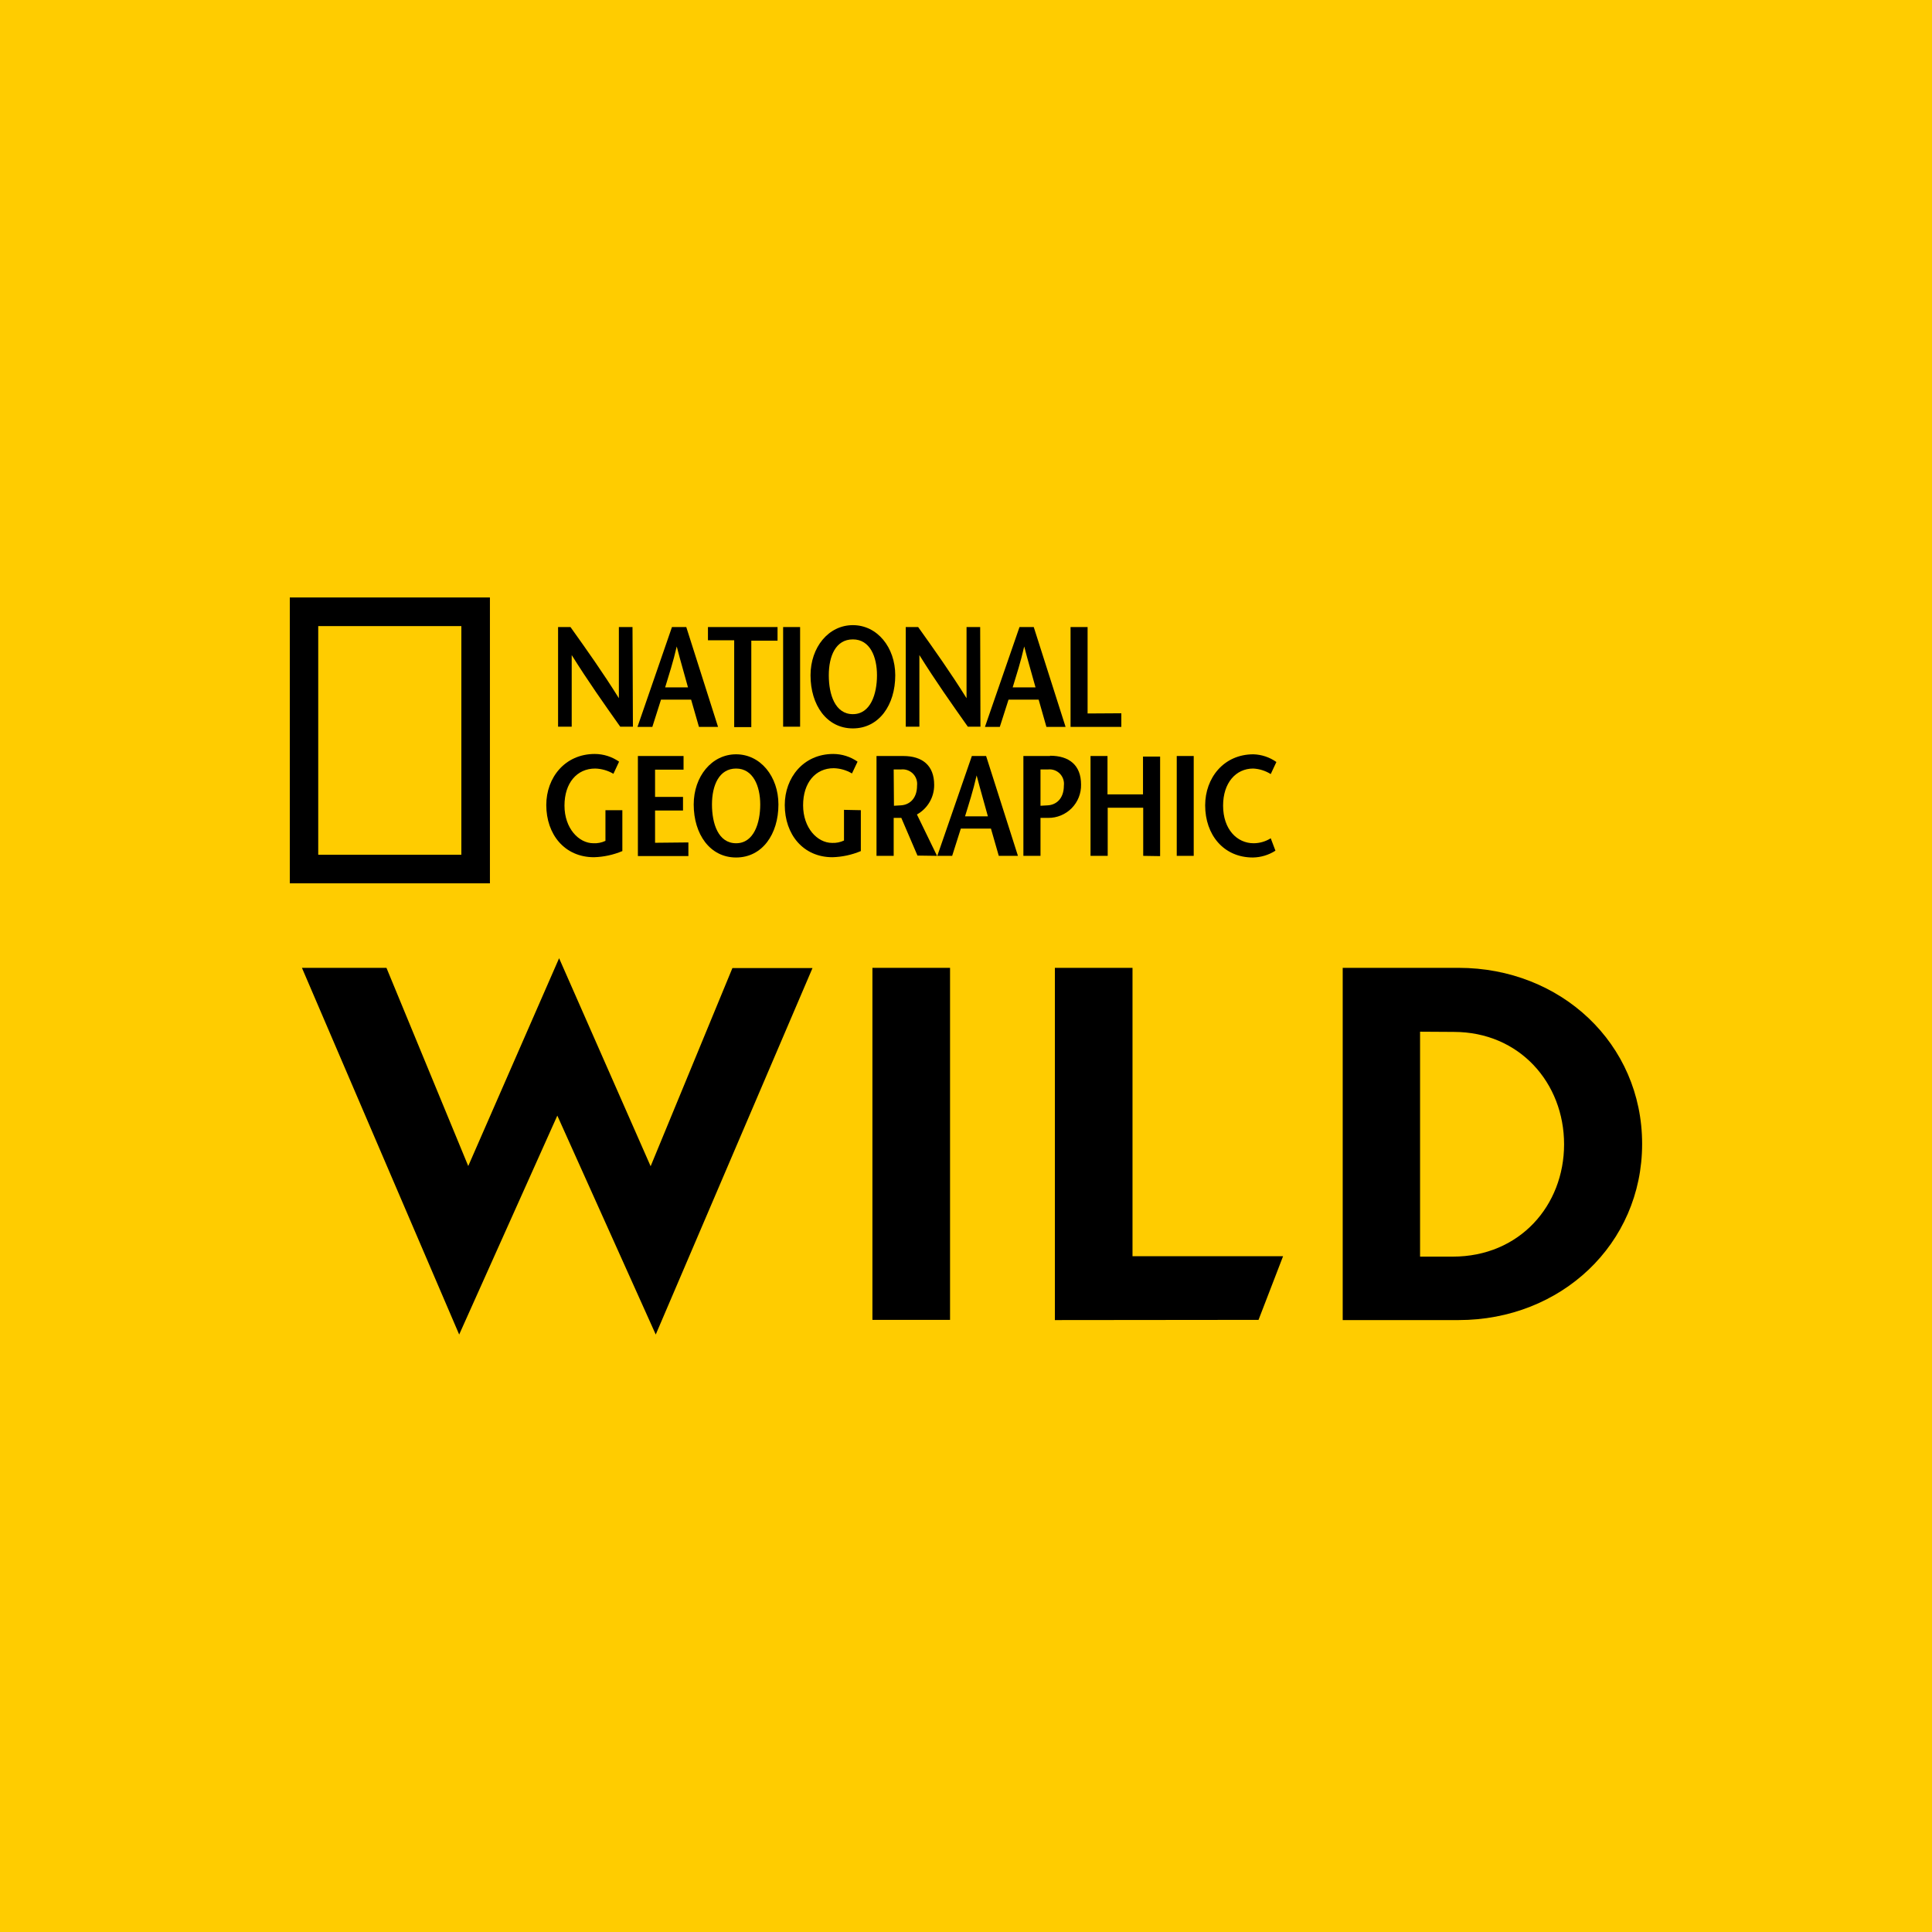
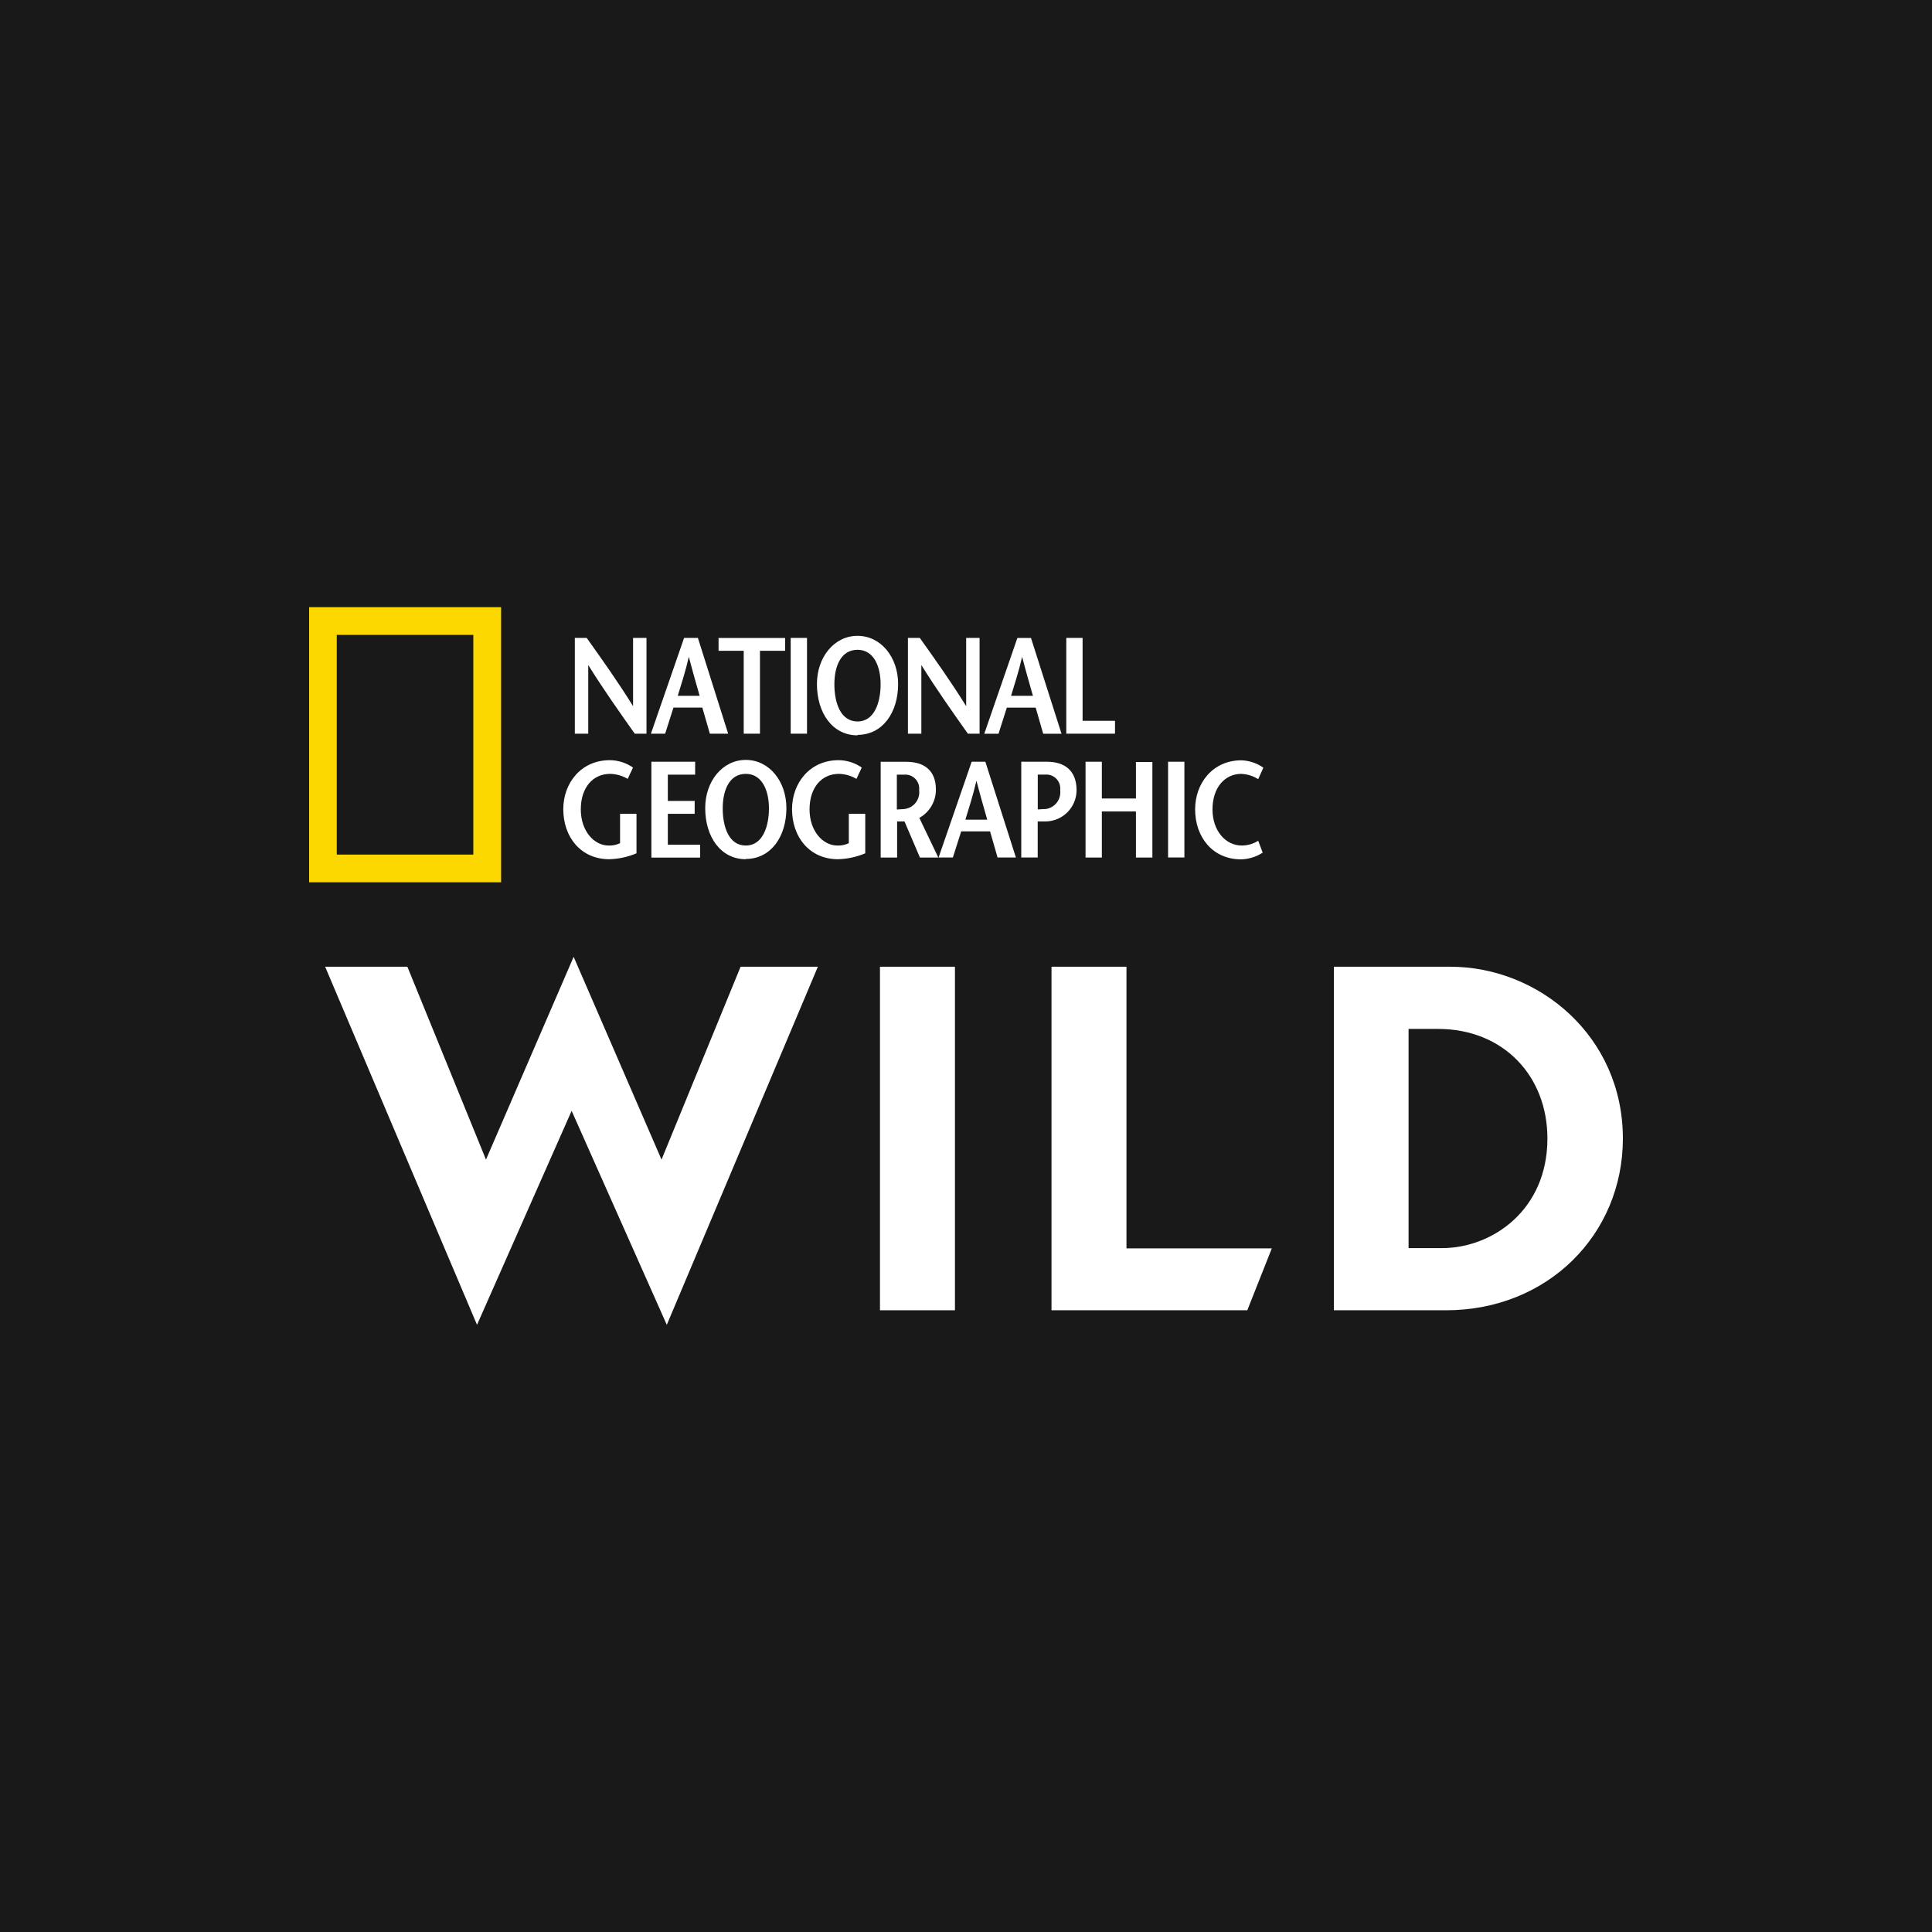
- <svg xmlns="http://www.w3.org/2000/svg" viewBox="0 0 283.46 283.46">
-   <defs>
-     <style>.cls-1{fill:#fc0;}</style>
-   </defs>
-   <g id="Layer_2" data-name="Layer 2">
-     <g id="National_Geographic" data-name="National Geographic">
-       <g id="natgeowild">
-         <rect class="cls-1" width="283.46" height="283.46" />
-         <g id="logo">
-           <path d="M67.69,125.41h-21V91.86h21ZM42.52,129.6H71.88V87.66H42.52Z" />
-           <path d="M92.86,106.62H91c-2.39-3.37-4.75-6.72-7.12-10.51h0v10.51h-2V92h1.82c2.39,3.35,4.75,6.67,7.1,10.44h0V92h2Z" />
-           <path d="M98.59,92l-5.06,14.65h2.18l1.27-4h4.42l1.15,4h2.8L100.69,92Zm-1,8.85c.58-1.92,1.17-3.7,1.7-6h0c.58,2.26,1.11,4,1.65,6Z" />
-           <path d="M103.87,92h10.21v2h-3.85v12.68h-2.51V93.94h-3.85Z" />
-           <path d="M114.9,99.3v7.32h2.49V92H114.9Z" />
-           <path d="M125.13,106.87c3.83,0,6.22-3.42,6.22-7.79,0-4.1-2.64-7.36-6.22-7.36s-6.21,3.26-6.21,7.36c0,4.37,2.38,7.79,6.21,7.79m0-2.09c-2.61,0-3.53-2.89-3.53-5.7s1-5.27,3.53-5.27,3.54,2.57,3.54,5.27-.92,5.7-3.54,5.7" />
-           <path d="M143.85,106.62H142c-2.38-3.37-4.75-6.72-7.11-10.51h0v10.51h-2V92h1.82c2.39,3.35,4.75,6.67,7.1,10.44h0V92h2Z" />
-           <path d="M149.58,92l-5.07,14.65h2.18l1.28-4h4.42l1.14,4h2.81L151.67,92Zm-1,8.85c.58-1.92,1.17-3.7,1.69-6h0c.59,2.26,1.11,4,1.66,6Z" />
-           <path d="M164.52,104.65v2h-7.45V92h2.5v12.68Z" />
-           <path d="M91.31,118.87v6a11.6,11.6,0,0,1-4.16.9c-4.32,0-7-3.35-7-7.66,0-4,2.72-7.49,7.12-7.49a6.26,6.26,0,0,1,3.56,1.13L90,113.53a5.54,5.54,0,0,0-2.68-.77c-2.68,0-4.5,2.12-4.5,5.44s2.09,5.52,4.25,5.52a3.7,3.7,0,0,0,1.76-.35v-4.5Z" />
-           <path d="M101,123.6v2H93.59V110.92h6.7v2H96.11v4h4.1v2h-4.1v4.73Z" />
-           <path d="M108,125.81c3.83,0,6.21-3.41,6.21-7.78,0-4.1-2.63-7.36-6.21-7.36s-6.22,3.26-6.22,7.36c0,4.37,2.39,7.78,6.22,7.78m0-2.09c-2.62,0-3.54-2.88-3.54-5.69s1.05-5.27,3.54-5.27,3.54,2.57,3.54,5.27-.92,5.69-3.54,5.69" />
-           <path d="M126.3,118.87v6a11.6,11.6,0,0,1-4.16.9c-4.31,0-7-3.35-7-7.66,0-4,2.73-7.49,7.12-7.49a6.26,6.26,0,0,1,3.56,1.13l-.82,1.73a5.51,5.51,0,0,0-2.68-.77c-2.67,0-4.49,2.12-4.49,5.44s2.09,5.52,4.25,5.52a3.68,3.68,0,0,0,1.75-.35v-4.5Z" />
-           <path d="M137.48,125.57l-2.95-6.07a4.92,4.92,0,0,0,2.53-4.35c0-2.85-1.74-4.23-4.54-4.23H128.6v14.65h2.52V120h1.12l2.37,5.53Zm-6.36-12.68h1.1a2.13,2.13,0,0,1,2.33,2.36c0,2-1.19,2.85-2.39,2.91l-1,.06Z" />
-           <path d="M142.59,110.92l-5.07,14.65h2.18l1.27-4h4.42l1.15,4h2.81l-4.67-14.65Zm-1,8.85c.59-1.92,1.17-3.7,1.7-6h0c.59,2.26,1.11,4,1.65,6Z" />
-           <path d="M153.71,118.16l-1.05.06v-5.33h1.13a2.11,2.11,0,0,1,2.3,2.36c0,2-1.19,2.85-2.38,2.91m.35-7.24h-3.91v14.65h2.51V120h1.13a4.78,4.78,0,0,0,4.82-4.89c0-2.85-1.74-4.23-4.55-4.23" />
-           <path d="M167.73,125.57v-7.06h-5.21v7.06H160V110.92h2.49v5.63h5.21V111h2.51v14.61Z" />
-           <path d="M175.14,125.57V110.92h-2.49v14.65Z" />
-           <path d="M186.44,113.57a5.35,5.35,0,0,0-2.57-.81c-2.56,0-4.42,2.11-4.42,5.44,0,3.48,2.05,5.52,4.48,5.52a4.73,4.73,0,0,0,2.51-.73l.69,1.82a6.29,6.29,0,0,1-3.31,1c-4.31,0-7-3.34-7-7.65,0-4,2.7-7.49,7.08-7.49a6.17,6.17,0,0,1,3.37,1.13Z" />
-           <path d="M95.46,171.11l12-29.08h11.75l-23,53.77L81.77,163.68,67.37,195.8,44.3,142H56.7l12,29.08,13.33-30.49Z" />
-           <path d="M128,142h11.39v51.65H128Z" />
-           <path d="M154.77,193.68V142h11.39v42.31h22.09l-3.6,9.34Z" />
-           <path d="M208.35,151.37v33h4.8c9.81,0,16.33-7.5,16.33-16.48s-6.52-16.49-16.19-16.49ZM214,142c15,0,26.93,11.11,26.93,25.83S229,193.68,214,193.68H197V142Z" />
-         </g>
-       </g>
-     </g>
-   </g>
+ <svg xmlns="http://www.w3.org/2000/svg" width="250" height="250" viewBox="0 0 250 250" fill="none">
+   <rect width="250" height="250" fill="#191919" />
+   <path d="M40 114.169V78.569H64.842V114.169H40ZM61.247 110.583V82.155H43.577V110.583H61.247Z" fill="#FCD800" />
+   <path d="M83.673 94.937H82.136C80.122 92.089 78.116 89.258 76.119 86.054V94.937H74.383V82.546H75.919C77.934 85.377 79.94 88.19 81.919 91.377V82.546H83.656V94.937H83.673Z" fill="white" />
+   <path d="M87.702 90.04C88.197 88.416 88.692 86.905 89.135 84.995C89.63 86.905 90.073 88.416 90.533 90.04H87.702ZM88.518 82.555L84.229 94.937H86.07L87.146 91.559H90.88L91.853 94.937H94.223L90.307 82.546H88.57L88.518 82.555Z" fill="white" />
+   <path d="M96.237 94.937V84.213H92.981V82.555H101.595V84.213H98.339V94.937H96.212H96.237Z" fill="white" />
+   <path d="M102.316 94.937V82.546H104.426V94.937H102.316Z" fill="white" />
+   <path d="M110.964 93.357C108.75 93.357 107.968 90.917 107.968 88.546C107.968 86.176 108.837 84.083 110.964 84.083C113.091 84.083 113.951 86.263 113.951 88.546C113.951 90.83 113.178 93.357 110.964 93.357ZM110.964 95.093C114.203 95.093 116.217 92.211 116.217 88.511C116.217 85.038 113.986 82.277 110.964 82.277C107.942 82.277 105.711 85.038 105.711 88.511C105.711 92.263 107.725 95.154 110.964 95.154V95.093Z" fill="white" />
+   <path d="M126.776 94.937H125.239C123.225 92.089 121.219 89.258 119.222 86.054V94.937H117.485V82.546H119.022C121.036 85.377 123.042 88.19 125.022 91.377V82.546H126.758V94.937H126.776Z" fill="white" />
+   <path d="M130.831 90.04C131.326 88.416 131.821 86.905 132.263 84.995C132.758 86.905 133.201 88.416 133.662 90.04H130.796H130.831ZM131.647 82.555L127.366 94.946H129.207L130.284 91.568H134.017L134.99 94.946H137.36L133.41 82.555H131.673H131.647Z" fill="white" />
+   <path d="M137.977 82.546H140.087V93.27H144.281V94.937H137.977V82.546Z" fill="white" />
+   <path d="M82.362 105.305V110.419C81.245 110.891 80.049 111.15 78.837 111.183C75.19 111.183 72.889 108.352 72.889 104.706C72.889 101.328 75.19 98.367 78.906 98.367C79.981 98.373 81.029 98.706 81.91 99.322L81.225 100.789C80.538 100.379 79.757 100.155 78.959 100.138C76.692 100.138 75.155 101.927 75.155 104.74C75.155 107.554 76.892 109.412 78.75 109.412C79.262 109.434 79.772 109.329 80.235 109.108V105.305H82.362Z" fill="white" />
+   <path d="M89.96 100.242H86.417V103.637H89.89V105.305H86.417V109.307H90.594V110.975H84.29V98.567H89.951V100.234L89.96 100.242Z" fill="white" />
+   <path d="M96.507 109.412C94.293 109.412 93.52 106.972 93.52 104.601C93.52 102.231 94.388 100.138 96.507 100.138C98.626 100.138 99.502 102.318 99.502 104.601C99.502 106.885 98.721 109.412 96.507 109.412ZM96.507 111.148C99.745 111.148 101.76 108.265 101.76 104.567C101.76 101.093 99.528 98.332 96.507 98.332C93.485 98.332 91.254 101.093 91.254 104.567C91.254 108.3 93.268 111.183 96.507 111.183V111.148Z" fill="white" />
+   <path d="M111.963 105.305V110.419C110.845 110.891 109.65 111.15 108.437 111.183C104.79 111.183 102.489 108.352 102.489 104.706C102.489 101.328 104.79 98.367 108.507 98.367C109.582 98.373 110.63 98.706 111.511 99.322L110.825 100.789C110.139 100.379 109.358 100.155 108.559 100.138C106.292 100.138 104.756 101.927 104.756 104.74C104.756 107.554 106.492 109.412 108.35 109.412C108.863 109.434 109.373 109.329 109.835 109.108V105.305H111.963Z" fill="white" />
+   <path d="M116.035 100.242H116.973C117.96 100.144 118.84 100.866 118.938 101.854C118.951 101.982 118.95 102.111 118.935 102.239C119.091 103.433 118.25 104.527 117.057 104.683C117.012 104.689 116.966 104.694 116.921 104.697L116.052 104.749V100.234L116.035 100.242ZM121.418 110.966L118.961 105.834C120.297 105.093 121.12 103.68 121.106 102.153C121.106 99.747 119.638 98.575 117.268 98.575H113.96V110.966H116.087V106.294H117.042L119.039 110.966H121.462H121.418Z" fill="white" />
+   <path d="M124.918 106.069C125.413 104.445 125.907 102.934 126.35 101.024C126.845 102.934 127.288 104.436 127.748 106.069H124.883H124.918ZM125.734 98.567L121.453 110.957H123.303L124.379 107.579H128.113L129.085 110.957H131.456L127.505 98.567H125.769H125.734Z" fill="white" />
+   <path d="M135.459 98.567H132.151V110.957H134.278V106.294H135.233C137.468 106.309 139.292 104.51 139.306 102.275C139.307 102.234 139.306 102.193 139.305 102.153C139.271 99.747 137.803 98.567 135.459 98.567ZM135.155 104.688L134.287 104.74V100.234H135.242C136.23 100.146 137.103 100.876 137.192 101.864C137.203 101.986 137.201 102.109 137.187 102.231C137.347 103.429 136.505 104.529 135.307 104.689C135.248 104.697 135.189 104.702 135.129 104.706L135.155 104.688Z" fill="white" />
+   <path d="M149.117 110.966H146.99V105.001H142.579V110.966H140.469V98.567H142.579V103.325H146.99V98.601H149.117V110.957V110.966Z" fill="white" />
+   <path d="M151.149 110.966V98.567H153.259V110.957H151.149V110.966Z" fill="white" />
+   <path d="M162.81 100.824C162.156 100.41 161.405 100.174 160.631 100.138C158.469 100.138 156.897 101.927 156.897 104.74C156.897 107.553 158.634 109.412 160.683 109.412C161.436 109.41 162.173 109.196 162.811 108.795L163.392 110.332C162.558 110.873 161.591 111.174 160.596 111.2C156.949 111.2 154.649 108.37 154.649 104.723C154.649 101.345 156.932 98.384 160.631 98.384C161.653 98.416 162.644 98.748 163.479 99.34L162.81 100.824Z" fill="white" />
+   <path fill-rule="evenodd" clip-rule="evenodd" d="M42.072 125.094H52.715L62.886 150.052L74.23 123.812L85.601 150.052L95.833 125.094H105.833L86.283 171.431L73.969 143.742L61.726 171.431L42.072 125.094Z" fill="white" />
+   <path fill-rule="evenodd" clip-rule="evenodd" d="M113.869 169.548V125.094H123.569V169.548H113.869Z" fill="white" />
+   <path fill-rule="evenodd" clip-rule="evenodd" d="M136.065 169.548V125.094H145.765V161.542H164.571L161.4 169.548H136.065Z" fill="white" />
+   <path d="M172.607 125.095V169.549H187.111C200.259 169.549 210 159.745 210 147.325C210 134.049 199.078 125.095 187.676 125.095H172.607ZM182.27 133.142H186.075C194.548 133.142 200.235 139.238 200.235 147.322C200.235 156.614 193.061 161.505 186.596 161.505H182.27V133.142Z" fill="white" />
</svg>
